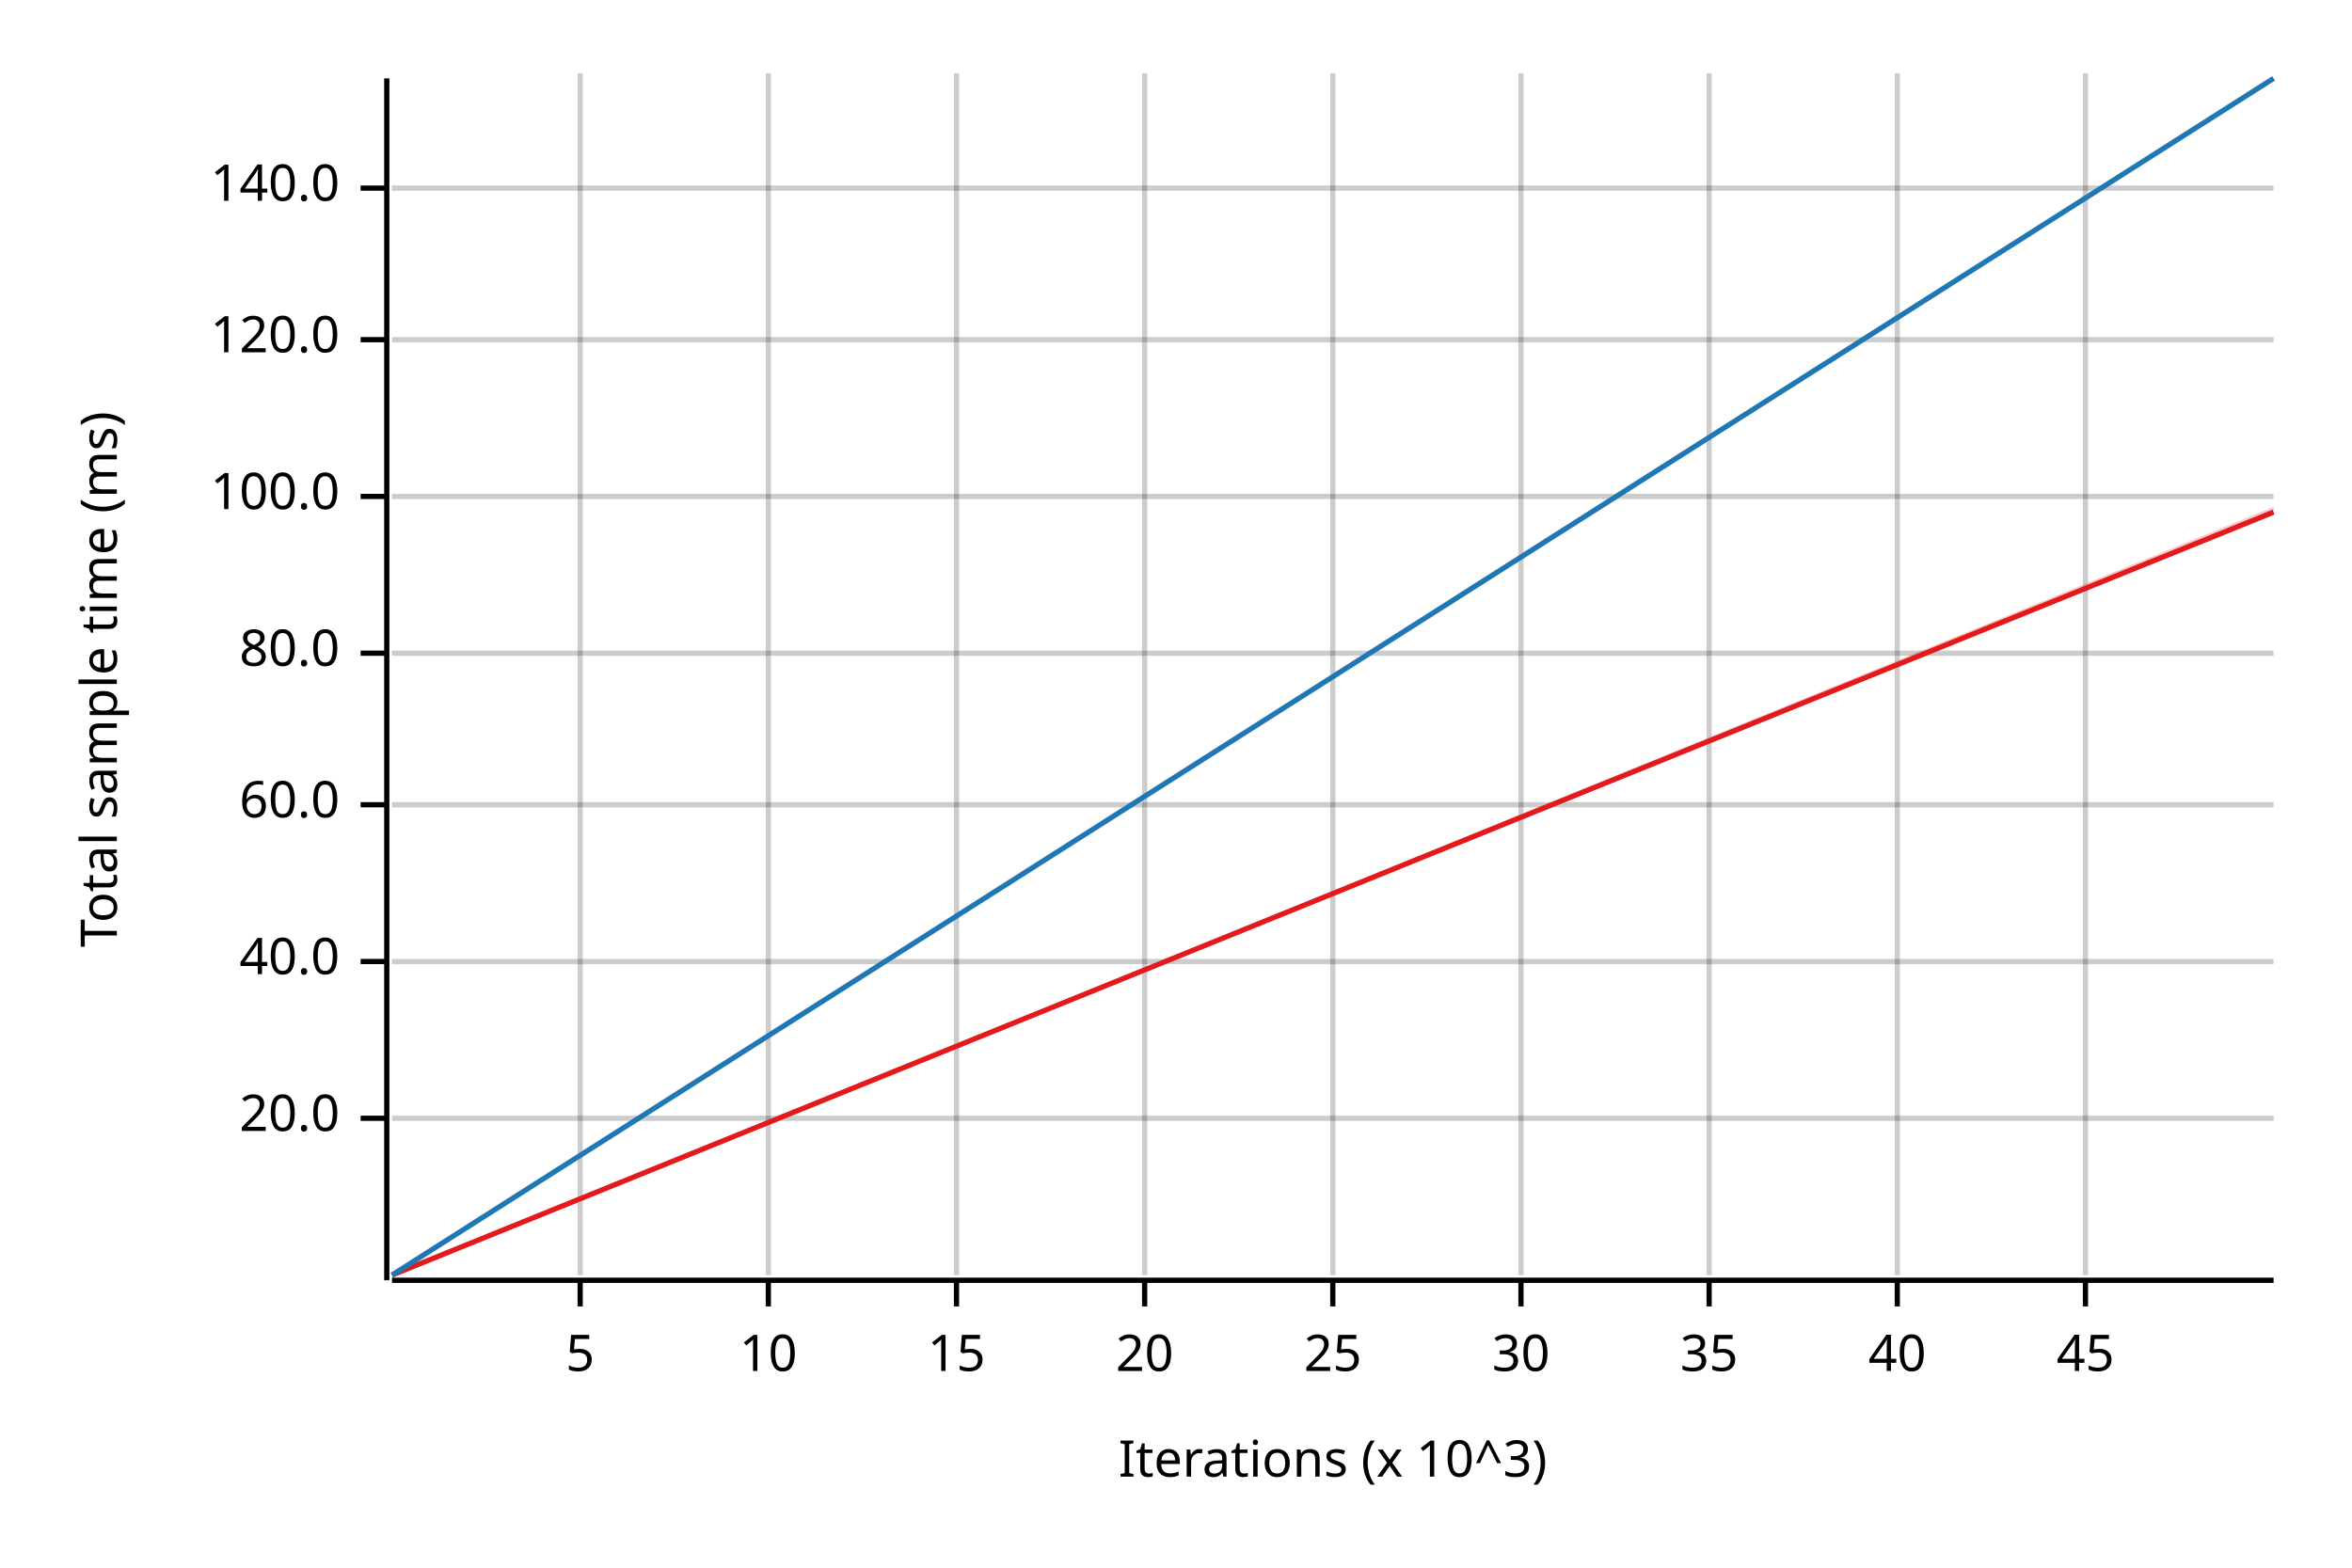
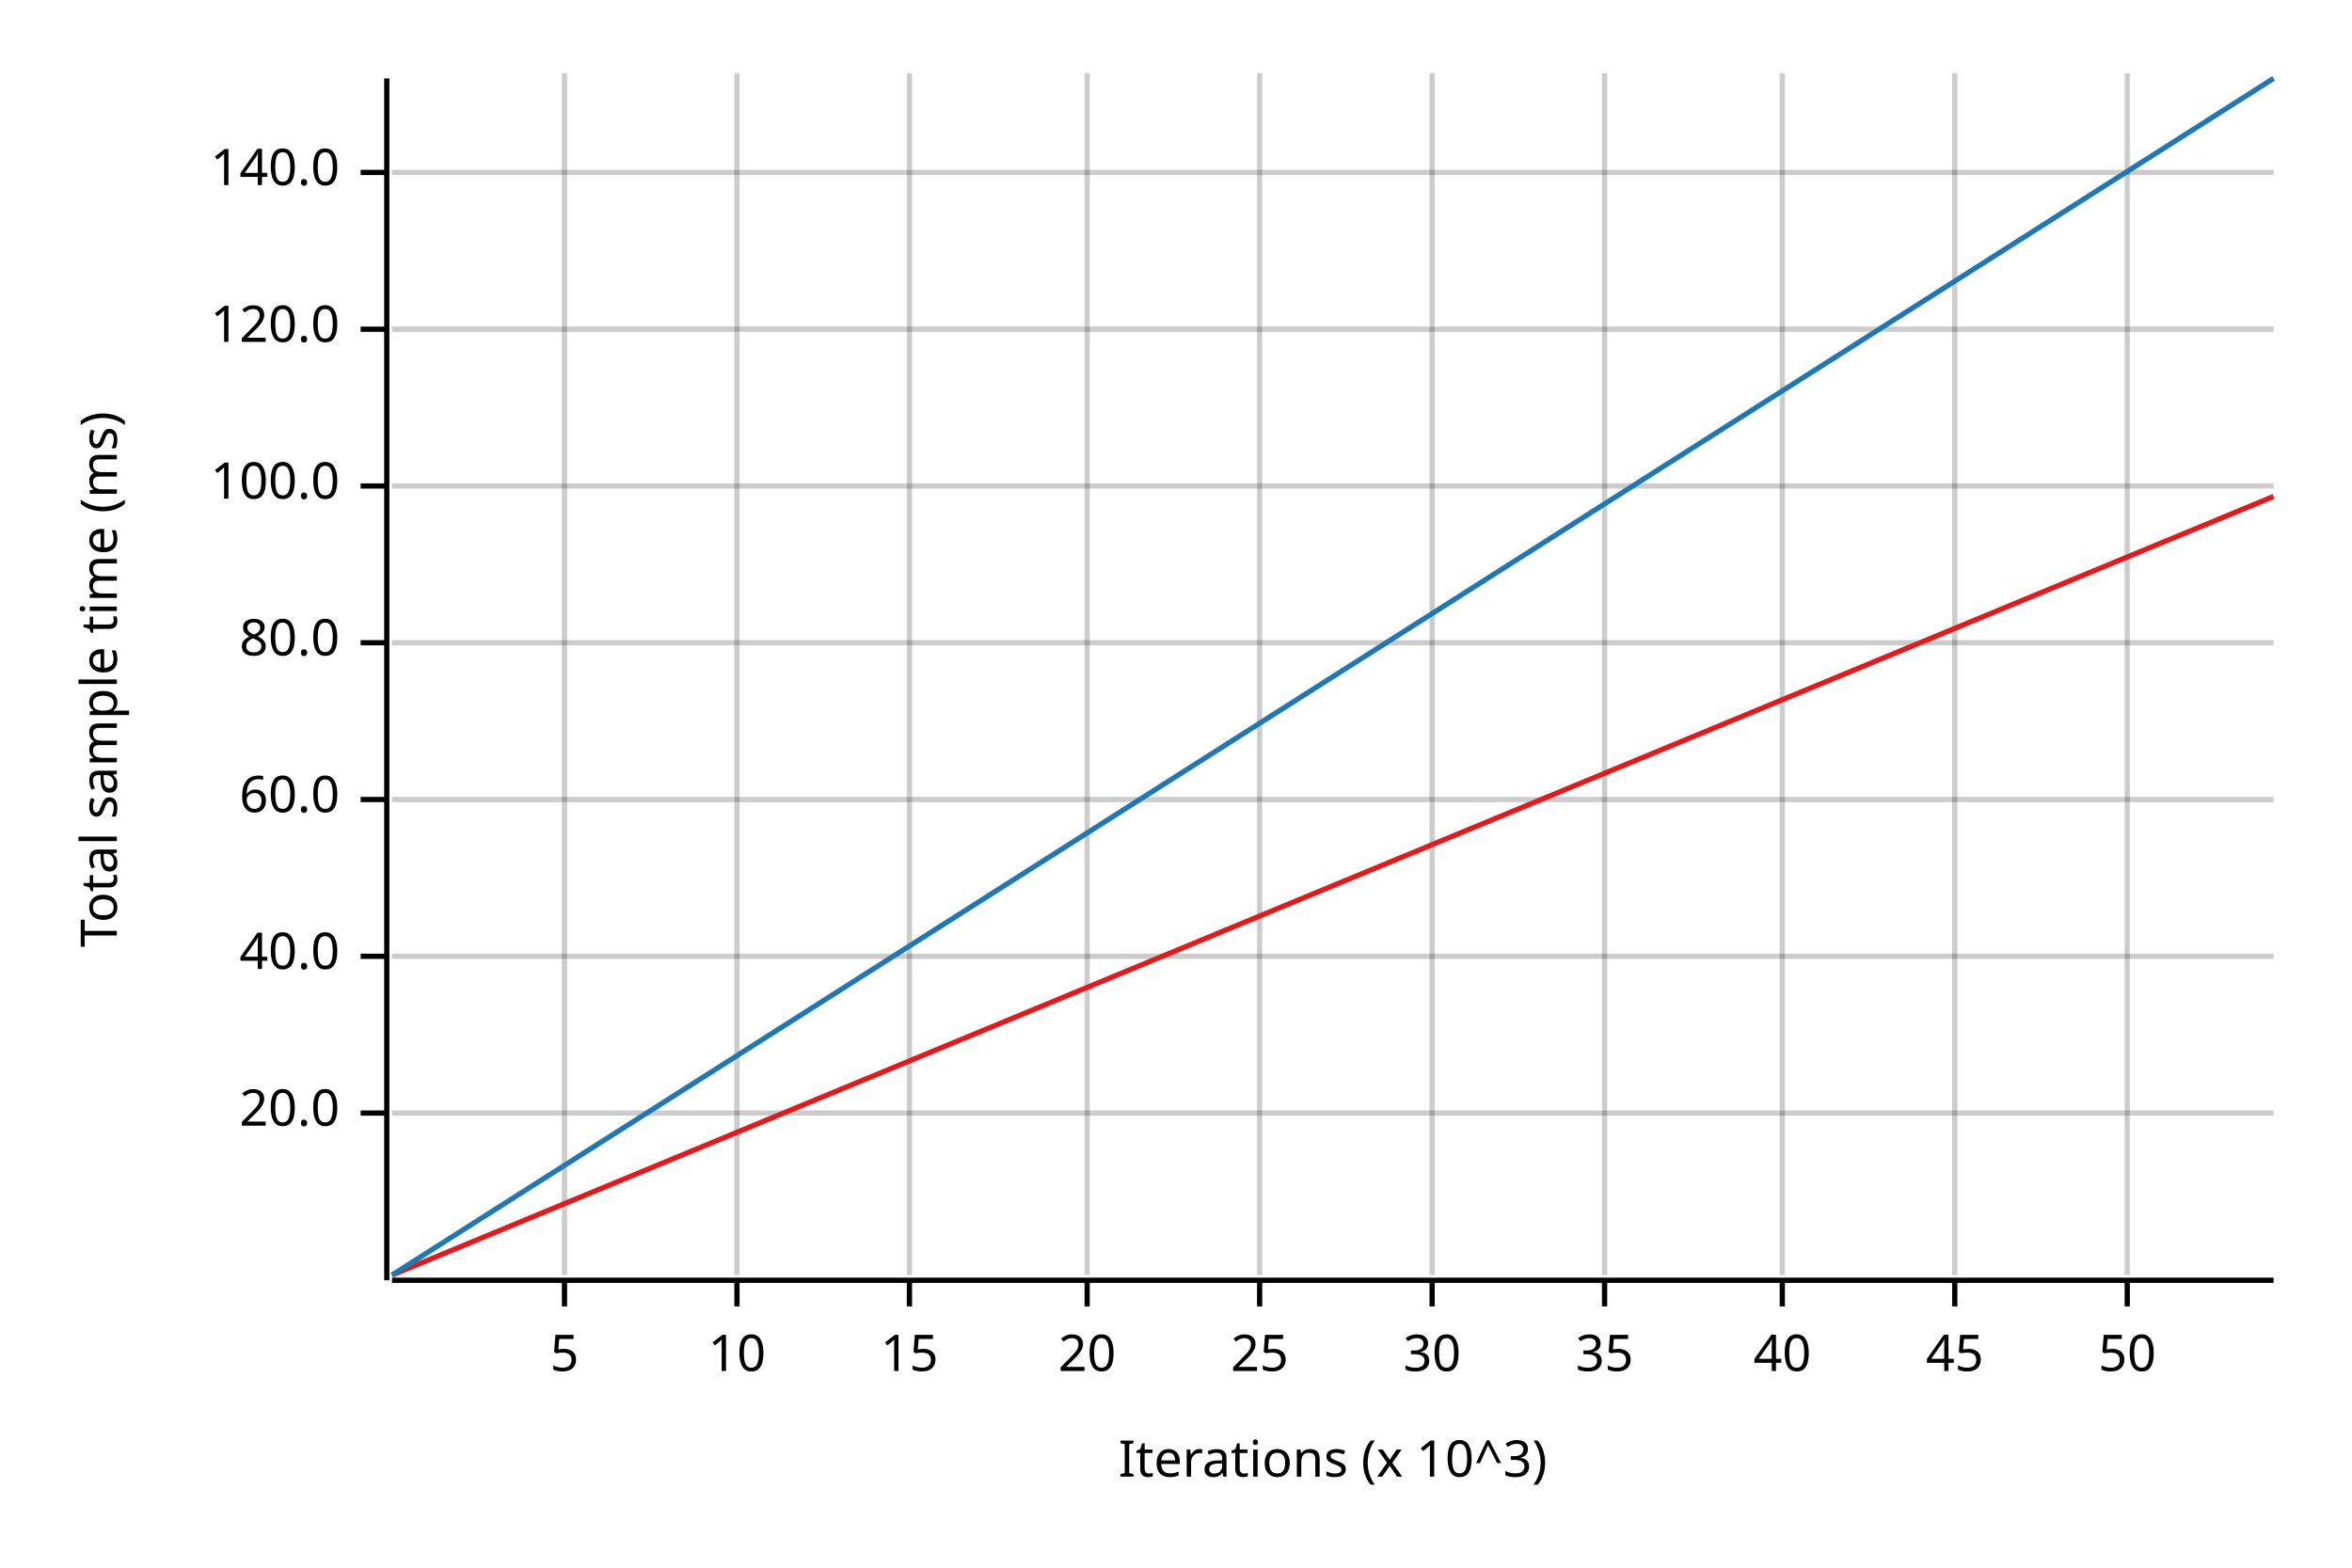
<svg xmlns="http://www.w3.org/2000/svg" width="450" height="300" viewBox="0 0 450 300">
  <text x="15" y="130" dy="0.76em" text-anchor="middle" font-family="sans-serif" font-size="9.677" opacity="1" fill="#000000" transform="rotate(270, 15, 130)">
Total sample time (ms)
</text>
  <text x="255" y="285" dy="-0.5ex" text-anchor="middle" font-family="sans-serif" font-size="9.677" opacity="1" fill="#000000">
Iterations (x 10^3)
</text>
-   <line opacity="0.2" stroke="#000000" stroke-width="1" x1="111" y1="244" x2="111" y2="14" />
-   <line opacity="0.2" stroke="#000000" stroke-width="1" x1="147" y1="244" x2="147" y2="14" />
-   <line opacity="0.2" stroke="#000000" stroke-width="1" x1="183" y1="244" x2="183" y2="14" />
-   <line opacity="0.2" stroke="#000000" stroke-width="1" x1="219" y1="244" x2="219" y2="14" />
-   <line opacity="0.2" stroke="#000000" stroke-width="1" x1="255" y1="244" x2="255" y2="14" />
-   <line opacity="0.2" stroke="#000000" stroke-width="1" x1="291" y1="244" x2="291" y2="14" />
-   <line opacity="0.2" stroke="#000000" stroke-width="1" x1="327" y1="244" x2="327" y2="14" />
-   <line opacity="0.2" stroke="#000000" stroke-width="1" x1="363" y1="244" x2="363" y2="14" />
-   <line opacity="0.2" stroke="#000000" stroke-width="1" x1="399" y1="244" x2="399" y2="14" />
-   <line opacity="0.2" stroke="#000000" stroke-width="1" x1="75" y1="214" x2="435" y2="214" />
-   <line opacity="0.2" stroke="#000000" stroke-width="1" x1="75" y1="184" x2="435" y2="184" />
-   <line opacity="0.2" stroke="#000000" stroke-width="1" x1="75" y1="154" x2="435" y2="154" />
-   <line opacity="0.2" stroke="#000000" stroke-width="1" x1="75" y1="125" x2="435" y2="125" />
-   <line opacity="0.2" stroke="#000000" stroke-width="1" x1="75" y1="95" x2="435" y2="95" />
-   <line opacity="0.2" stroke="#000000" stroke-width="1" x1="75" y1="65" x2="435" y2="65" />
-   <line opacity="0.2" stroke="#000000" stroke-width="1" x1="75" y1="36" x2="435" y2="36" />
+   <line opacity="0.2" stroke="#000000" stroke-width="1" x1="108" y1="244" x2="108" y2="14" />
+   <line opacity="0.2" stroke="#000000" stroke-width="1" x1="141" y1="244" x2="141" y2="14" />
+   <line opacity="0.2" stroke="#000000" stroke-width="1" x1="174" y1="244" x2="174" y2="14" />
+   <line opacity="0.2" stroke="#000000" stroke-width="1" x1="208" y1="244" x2="208" y2="14" />
+   <line opacity="0.2" stroke="#000000" stroke-width="1" x1="241" y1="244" x2="241" y2="14" />
+   <line opacity="0.2" stroke="#000000" stroke-width="1" x1="274" y1="244" x2="274" y2="14" />
+   <line opacity="0.2" stroke="#000000" stroke-width="1" x1="307" y1="244" x2="307" y2="14" />
+   <line opacity="0.2" stroke="#000000" stroke-width="1" x1="341" y1="244" x2="341" y2="14" />
+   <line opacity="0.2" stroke="#000000" stroke-width="1" x1="374" y1="244" x2="374" y2="14" />
+   <line opacity="0.2" stroke="#000000" stroke-width="1" x1="407" y1="244" x2="407" y2="14" />
+   <line opacity="0.2" stroke="#000000" stroke-width="1" x1="75" y1="213" x2="435" y2="213" />
+   <line opacity="0.2" stroke="#000000" stroke-width="1" x1="75" y1="183" x2="435" y2="183" />
+   <line opacity="0.2" stroke="#000000" stroke-width="1" x1="75" y1="153" x2="435" y2="153" />
+   <line opacity="0.2" stroke="#000000" stroke-width="1" x1="75" y1="123" x2="435" y2="123" />
+   <line opacity="0.2" stroke="#000000" stroke-width="1" x1="75" y1="93" x2="435" y2="93" />
+   <line opacity="0.2" stroke="#000000" stroke-width="1" x1="75" y1="63" x2="435" y2="63" />
+   <line opacity="0.2" stroke="#000000" stroke-width="1" x1="75" y1="33" x2="435" y2="33" />
  <polyline fill="none" opacity="1" stroke="#000000" stroke-width="1" points="74,15 74,245 " />
-   <text x="65" y="214" dy="0.5ex" text-anchor="end" font-family="sans-serif" font-size="9.677" opacity="1" fill="#000000">
+   <text x="65" y="213" dy="0.5ex" text-anchor="end" font-family="sans-serif" font-size="9.677" opacity="1" fill="#000000">
20.0
</text>
-   <polyline fill="none" opacity="1" stroke="#000000" stroke-width="1" points="69,214 74,214 " />
-   <text x="65" y="184" dy="0.5ex" text-anchor="end" font-family="sans-serif" font-size="9.677" opacity="1" fill="#000000">
+   <polyline fill="none" opacity="1" stroke="#000000" stroke-width="1" points="69,213 74,213 " />
+   <text x="65" y="183" dy="0.5ex" text-anchor="end" font-family="sans-serif" font-size="9.677" opacity="1" fill="#000000">
40.0
</text>
-   <polyline fill="none" opacity="1" stroke="#000000" stroke-width="1" points="69,184 74,184 " />
-   <text x="65" y="154" dy="0.5ex" text-anchor="end" font-family="sans-serif" font-size="9.677" opacity="1" fill="#000000">
+   <polyline fill="none" opacity="1" stroke="#000000" stroke-width="1" points="69,183 74,183 " />
+   <text x="65" y="153" dy="0.5ex" text-anchor="end" font-family="sans-serif" font-size="9.677" opacity="1" fill="#000000">
60.0
</text>
-   <polyline fill="none" opacity="1" stroke="#000000" stroke-width="1" points="69,154 74,154 " />
-   <text x="65" y="125" dy="0.5ex" text-anchor="end" font-family="sans-serif" font-size="9.677" opacity="1" fill="#000000">
+   <polyline fill="none" opacity="1" stroke="#000000" stroke-width="1" points="69,153 74,153 " />
+   <text x="65" y="123" dy="0.5ex" text-anchor="end" font-family="sans-serif" font-size="9.677" opacity="1" fill="#000000">
80.0
</text>
-   <polyline fill="none" opacity="1" stroke="#000000" stroke-width="1" points="69,125 74,125 " />
-   <text x="65" y="95" dy="0.5ex" text-anchor="end" font-family="sans-serif" font-size="9.677" opacity="1" fill="#000000">
+   <polyline fill="none" opacity="1" stroke="#000000" stroke-width="1" points="69,123 74,123 " />
+   <text x="65" y="93" dy="0.5ex" text-anchor="end" font-family="sans-serif" font-size="9.677" opacity="1" fill="#000000">
100.0
</text>
-   <polyline fill="none" opacity="1" stroke="#000000" stroke-width="1" points="69,95 74,95 " />
-   <text x="65" y="65" dy="0.5ex" text-anchor="end" font-family="sans-serif" font-size="9.677" opacity="1" fill="#000000">
+   <polyline fill="none" opacity="1" stroke="#000000" stroke-width="1" points="69,93 74,93 " />
+   <text x="65" y="63" dy="0.5ex" text-anchor="end" font-family="sans-serif" font-size="9.677" opacity="1" fill="#000000">
120.0
</text>
-   <polyline fill="none" opacity="1" stroke="#000000" stroke-width="1" points="69,65 74,65 " />
-   <text x="65" y="36" dy="0.5ex" text-anchor="end" font-family="sans-serif" font-size="9.677" opacity="1" fill="#000000">
+   <polyline fill="none" opacity="1" stroke="#000000" stroke-width="1" points="69,63 74,63 " />
+   <text x="65" y="33" dy="0.5ex" text-anchor="end" font-family="sans-serif" font-size="9.677" opacity="1" fill="#000000">
140.0
</text>
-   <polyline fill="none" opacity="1" stroke="#000000" stroke-width="1" points="69,36 74,36 " />
+   <polyline fill="none" opacity="1" stroke="#000000" stroke-width="1" points="69,33 74,33 " />
  <polyline fill="none" opacity="1" stroke="#000000" stroke-width="1" points="75,245 435,245 " />
-   <text x="111" y="255" dy="0.76em" text-anchor="middle" font-family="sans-serif" font-size="9.677" opacity="1" fill="#000000">
+   <text x="108" y="255" dy="0.76em" text-anchor="middle" font-family="sans-serif" font-size="9.677" opacity="1" fill="#000000">
5
</text>
-   <polyline fill="none" opacity="1" stroke="#000000" stroke-width="1" points="111,245 111,250 " />
-   <text x="147" y="255" dy="0.76em" text-anchor="middle" font-family="sans-serif" font-size="9.677" opacity="1" fill="#000000">
+   <polyline fill="none" opacity="1" stroke="#000000" stroke-width="1" points="108,245 108,250 " />
+   <text x="141" y="255" dy="0.76em" text-anchor="middle" font-family="sans-serif" font-size="9.677" opacity="1" fill="#000000">
10
</text>
-   <polyline fill="none" opacity="1" stroke="#000000" stroke-width="1" points="147,245 147,250 " />
-   <text x="183" y="255" dy="0.76em" text-anchor="middle" font-family="sans-serif" font-size="9.677" opacity="1" fill="#000000">
+   <polyline fill="none" opacity="1" stroke="#000000" stroke-width="1" points="141,245 141,250 " />
+   <text x="174" y="255" dy="0.76em" text-anchor="middle" font-family="sans-serif" font-size="9.677" opacity="1" fill="#000000">
15
</text>
-   <polyline fill="none" opacity="1" stroke="#000000" stroke-width="1" points="183,245 183,250 " />
-   <text x="219" y="255" dy="0.76em" text-anchor="middle" font-family="sans-serif" font-size="9.677" opacity="1" fill="#000000">
+   <polyline fill="none" opacity="1" stroke="#000000" stroke-width="1" points="174,245 174,250 " />
+   <text x="208" y="255" dy="0.76em" text-anchor="middle" font-family="sans-serif" font-size="9.677" opacity="1" fill="#000000">
20
</text>
-   <polyline fill="none" opacity="1" stroke="#000000" stroke-width="1" points="219,245 219,250 " />
-   <text x="255" y="255" dy="0.76em" text-anchor="middle" font-family="sans-serif" font-size="9.677" opacity="1" fill="#000000">
+   <polyline fill="none" opacity="1" stroke="#000000" stroke-width="1" points="208,245 208,250 " />
+   <text x="241" y="255" dy="0.76em" text-anchor="middle" font-family="sans-serif" font-size="9.677" opacity="1" fill="#000000">
25
</text>
-   <polyline fill="none" opacity="1" stroke="#000000" stroke-width="1" points="255,245 255,250 " />
-   <text x="291" y="255" dy="0.76em" text-anchor="middle" font-family="sans-serif" font-size="9.677" opacity="1" fill="#000000">
+   <polyline fill="none" opacity="1" stroke="#000000" stroke-width="1" points="241,245 241,250 " />
+   <text x="274" y="255" dy="0.76em" text-anchor="middle" font-family="sans-serif" font-size="9.677" opacity="1" fill="#000000">
30
</text>
-   <polyline fill="none" opacity="1" stroke="#000000" stroke-width="1" points="291,245 291,250 " />
-   <text x="327" y="255" dy="0.76em" text-anchor="middle" font-family="sans-serif" font-size="9.677" opacity="1" fill="#000000">
+   <polyline fill="none" opacity="1" stroke="#000000" stroke-width="1" points="274,245 274,250 " />
+   <text x="307" y="255" dy="0.76em" text-anchor="middle" font-family="sans-serif" font-size="9.677" opacity="1" fill="#000000">
35
</text>
-   <polyline fill="none" opacity="1" stroke="#000000" stroke-width="1" points="327,245 327,250 " />
-   <text x="363" y="255" dy="0.76em" text-anchor="middle" font-family="sans-serif" font-size="9.677" opacity="1" fill="#000000">
+   <polyline fill="none" opacity="1" stroke="#000000" stroke-width="1" points="307,245 307,250 " />
+   <text x="341" y="255" dy="0.76em" text-anchor="middle" font-family="sans-serif" font-size="9.677" opacity="1" fill="#000000">
40
</text>
-   <polyline fill="none" opacity="1" stroke="#000000" stroke-width="1" points="363,245 363,250 " />
-   <text x="399" y="255" dy="0.76em" text-anchor="middle" font-family="sans-serif" font-size="9.677" opacity="1" fill="#000000">
+   <polyline fill="none" opacity="1" stroke="#000000" stroke-width="1" points="341,245 341,250 " />
+   <text x="374" y="255" dy="0.76em" text-anchor="middle" font-family="sans-serif" font-size="9.677" opacity="1" fill="#000000">
45
</text>
-   <polyline fill="none" opacity="1" stroke="#000000" stroke-width="1" points="399,245 399,250 " />
-   <polyline fill="none" opacity="1" stroke="#E31A1C" stroke-width="1" points="75,244 435,98 " />
-   <polygon opacity="0.25" fill="#E31A1C" points="75,244 435,98 435,97 " />
+   <polyline fill="none" opacity="1" stroke="#000000" stroke-width="1" points="374,245 374,250 " />
+   <text x="407" y="255" dy="0.76em" text-anchor="middle" font-family="sans-serif" font-size="9.677" opacity="1" fill="#000000">
+ 50
+ </text>
+   <polyline fill="none" opacity="1" stroke="#000000" stroke-width="1" points="407,245 407,250 " />
+   <polyline fill="none" opacity="1" stroke="#E31A1C" stroke-width="1" points="75,244 435,95 " />
+   <polygon opacity="0.25" fill="#E31A1C" points="75,244 435,95 435,95 " />
  <polyline fill="none" opacity="1" stroke="#1F78B4" stroke-width="1" points="75,244 435,15 " />
  <polygon opacity="0.25" fill="#1F78B4" points="75,244 435,15 435,15 " />
</svg>
